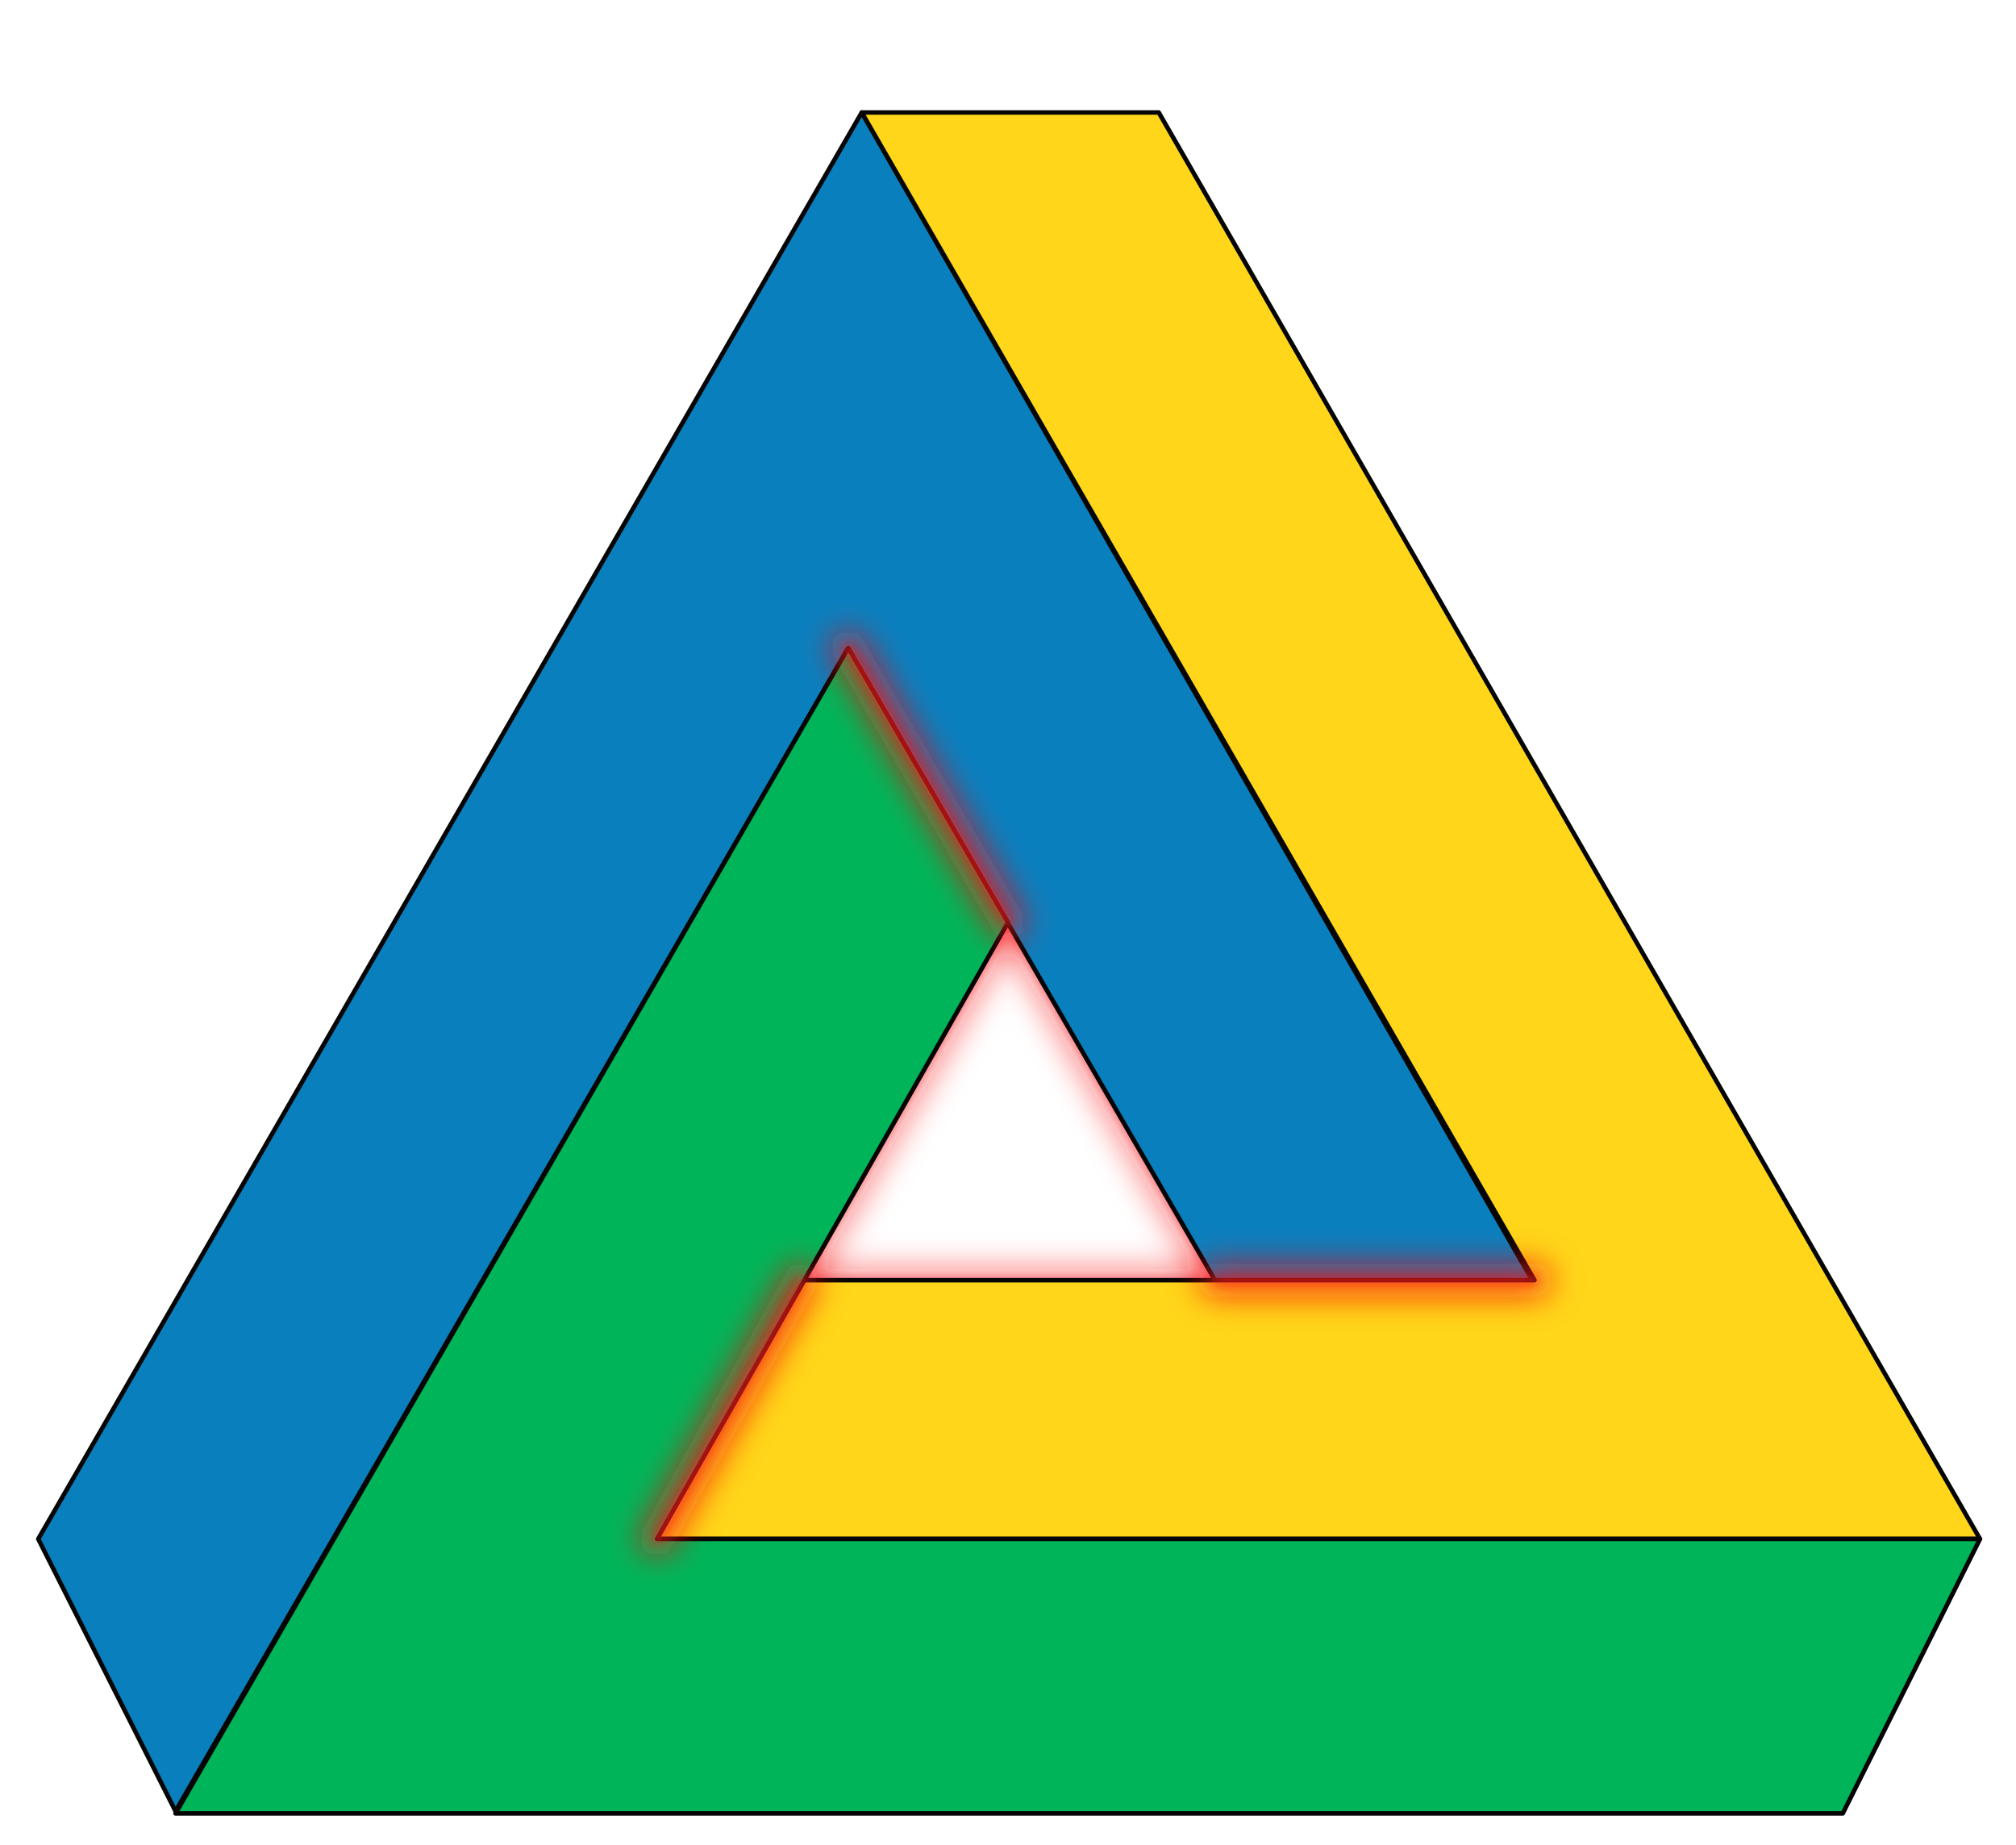
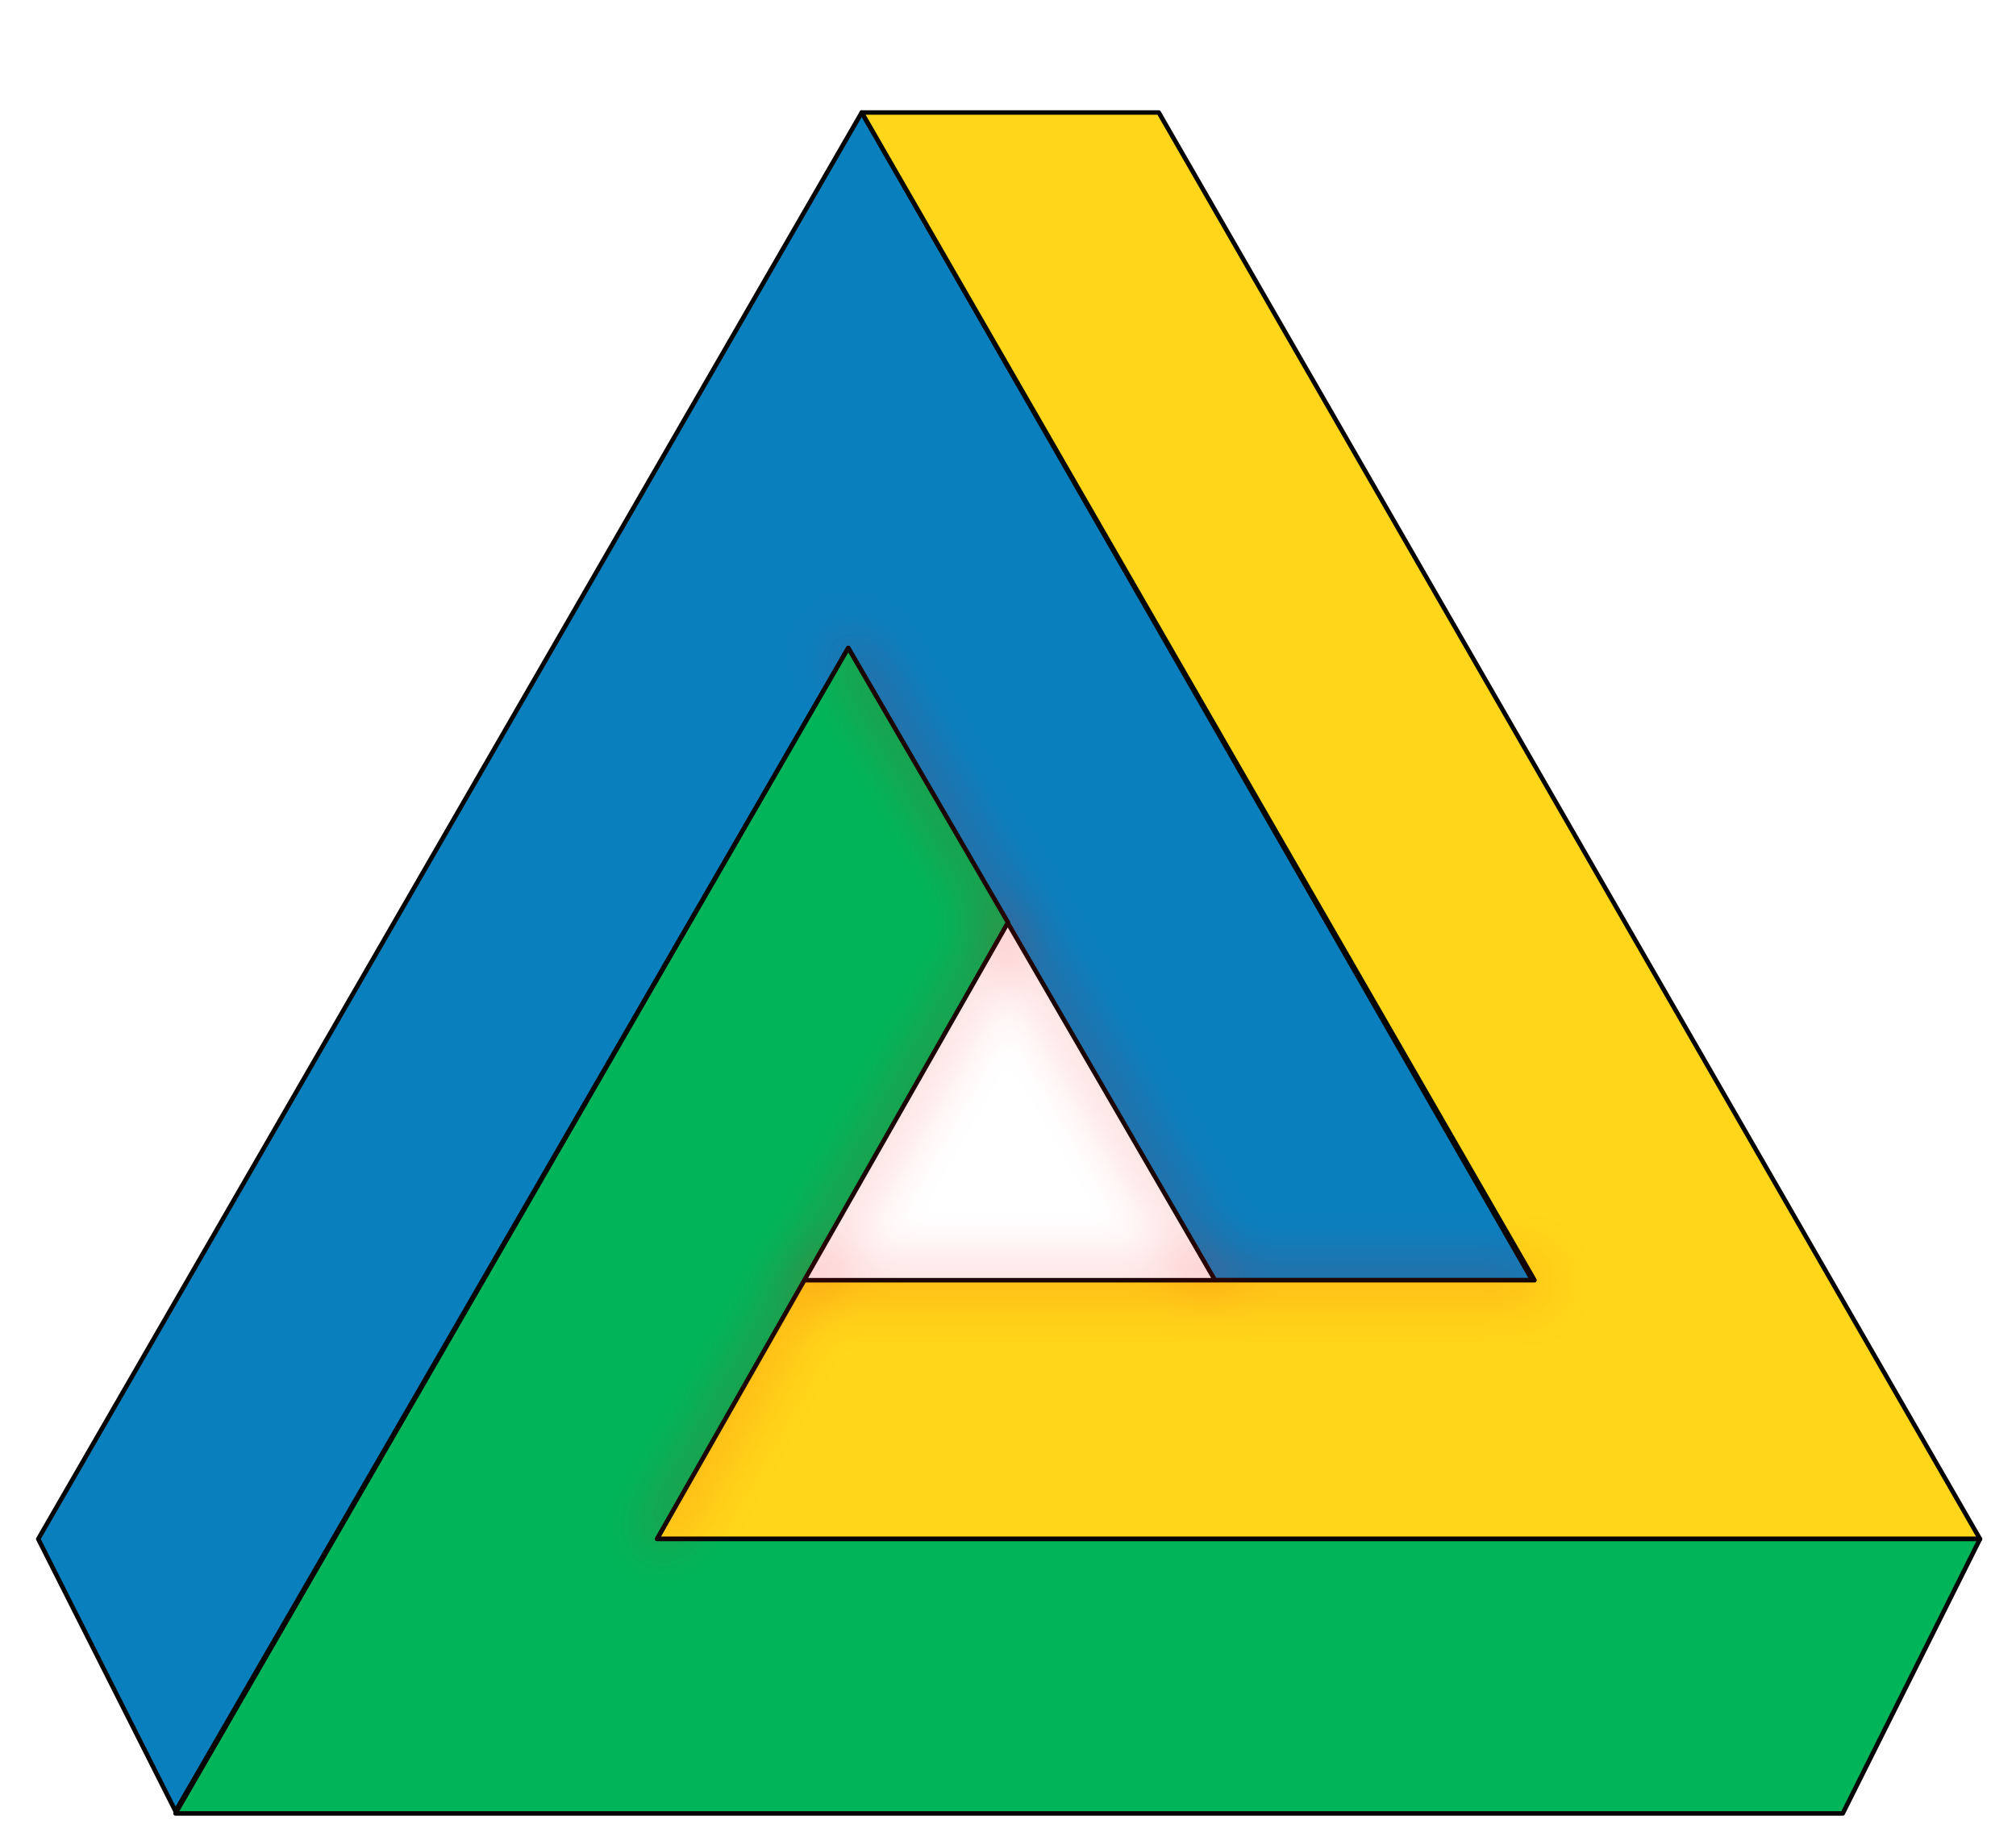
<svg xmlns="http://www.w3.org/2000/svg" viewBox="0 0 896 820" role="img" aria-labelledby="title desc">
  <defs>
-     <clipPath id="inner-void">
-       <path d="M 448 410 L 540 569 L 356 569 Z" />
-     </clipPath>
-     <filter id="soft-glow" x="-80%" y="-80%" width="260%" height="260%">
-       <feGaussianBlur stdDeviation="7" />
-     </filter>
-     <filter id="edge-glow" x="-80%" y="-80%" width="260%" height="260%">
-       <feGaussianBlur stdDeviation="2" />
+     <filter id="soft-glow" x="-100%" y="-100%" width="300%" height="300%">
+       <feGaussianBlur stdDeviation="12" />
    </filter>
    <style>
      .face { stroke: #050505; stroke-width: 2; stroke-linejoin: round; }
      
    </style>
  </defs>
-   <g id="inner-edge-glow" class="cycle-glow" clip-path="url(#inner-void)" fill="none" stroke="#F81018" stroke-linecap="round">
-     <g stroke-width="10" stroke-opacity="0.55" filter="url(#soft-glow)">
-       <path d="M 448 410 L 356 569" />
-       <path d="M 448 410 L 540 569" />
-       <path d="M 356 569 L 540 569" />
-     </g>
-     <g stroke-width="3" stroke-opacity="0.45" filter="url(#edge-glow)">
-       <path d="M 448 410 L 356 569" />
-       <path d="M 448 410 L 540 569" />
-       <path d="M 356 569 L 540 569" />
-     </g>
-   </g>
  <path id="left" class="face cycle-left" fill="#0A7FBE" d="M 383 50 L 681 569 L 540 569 L 377 288 L 78 805 L 17 684 Z" />
  <path id="right" class="face cycle-right" fill="#FFD619" d="M 383 50 L 515 50 L 880 684 L 292 684 L 356 569 L 682 569 Z" />
  <path id="base" class="face cycle-base" fill="#00B559" d="M 377 288 L 448 410 L 292 684 L 880 684 L 819 806 L 78 806 Z" />
-   <g id="extended-edge-glow" class="cycle-glow" fill="none" stroke="#F81018" stroke-linecap="round">
-     <g stroke-width="15" stroke-opacity="0.70" filter="url(#soft-glow)">
-       <path d="M 356 569 L 292 684" />
-       <path d="M 377 288 L 448 410" />
-       <path d="M 540 569 L 682 569" />
-     </g>
-     <g stroke-width="3" stroke-opacity="0.52" filter="url(#edge-glow)">
-       <path d="M 356 569 L 292 684" />
-       <path d="M 377 288 L 448 410" />
-       <path d="M 540 569 L 682 569" />
-     </g>
+   <g id="hidden-face-glow" class="cycle-glow" fill="none" stroke="#F81018" stroke-linecap="round" stroke-width="7" stroke-opacity="0.40" filter="url(#soft-glow)">
+     <path d="M 448 410 L 292 684" />
+     <path d="M 377 288 L 540 569" />
+     <path d="M 356 569 L 682 569" />
  </g>
</svg>
